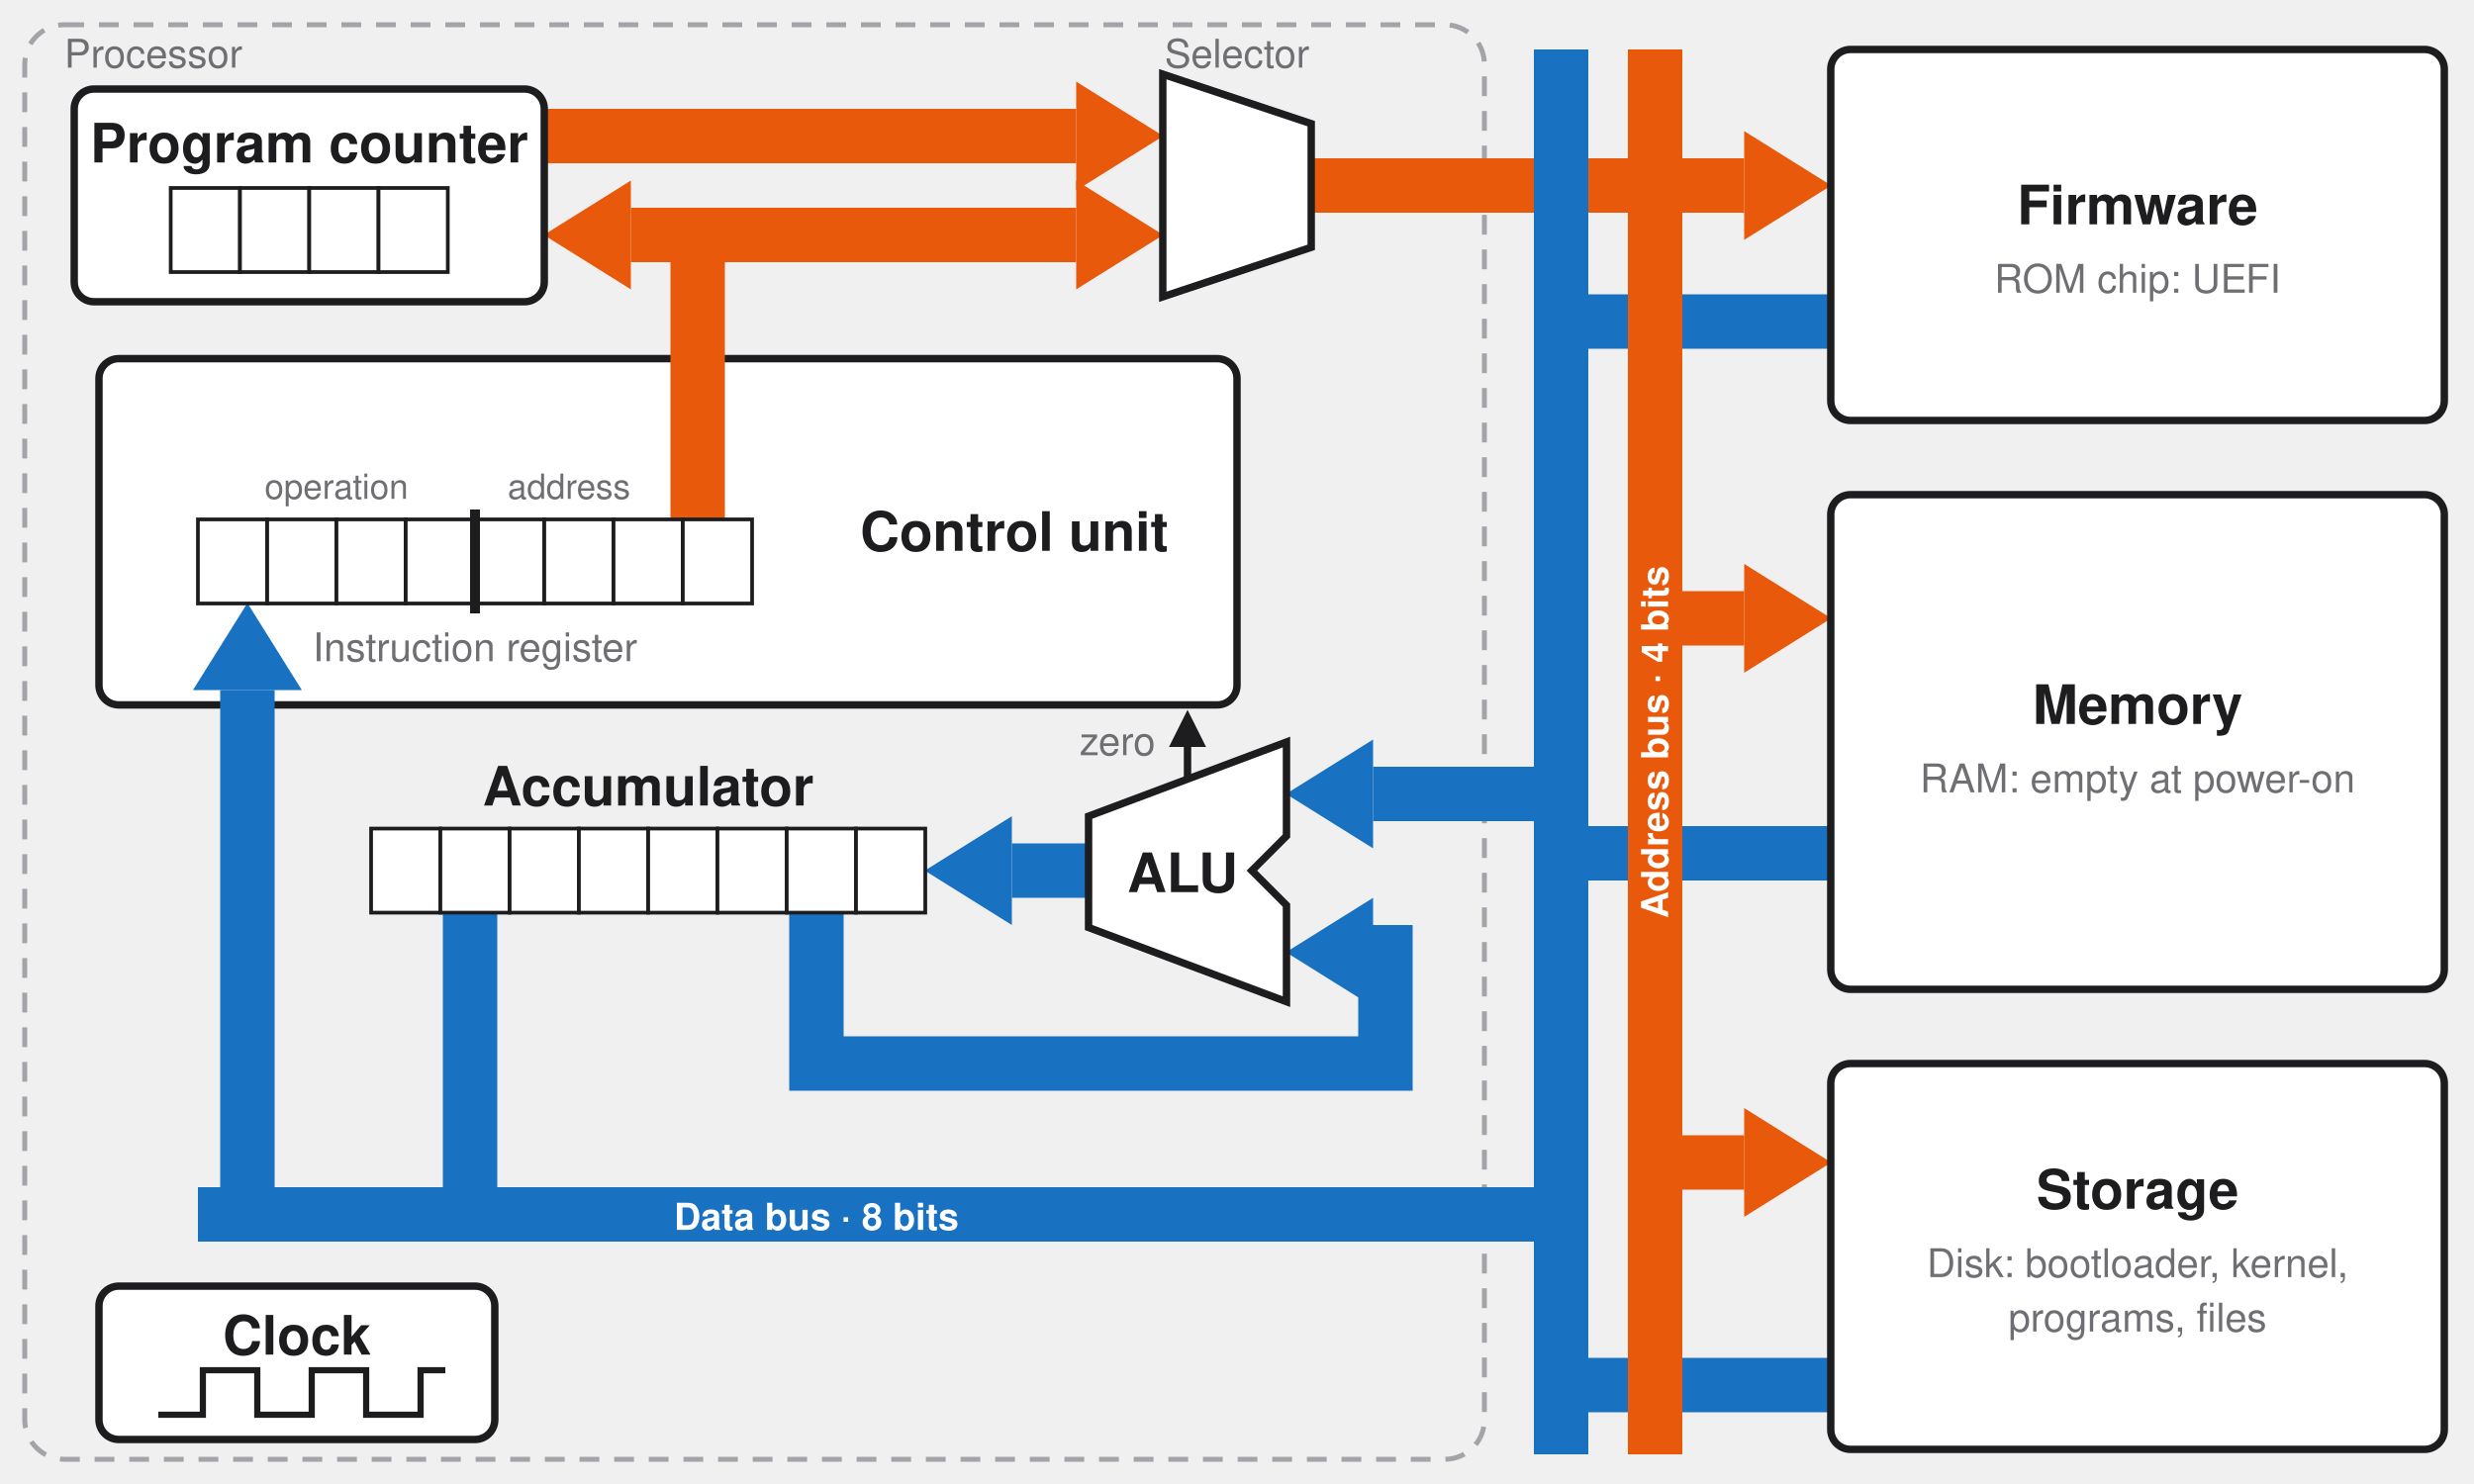
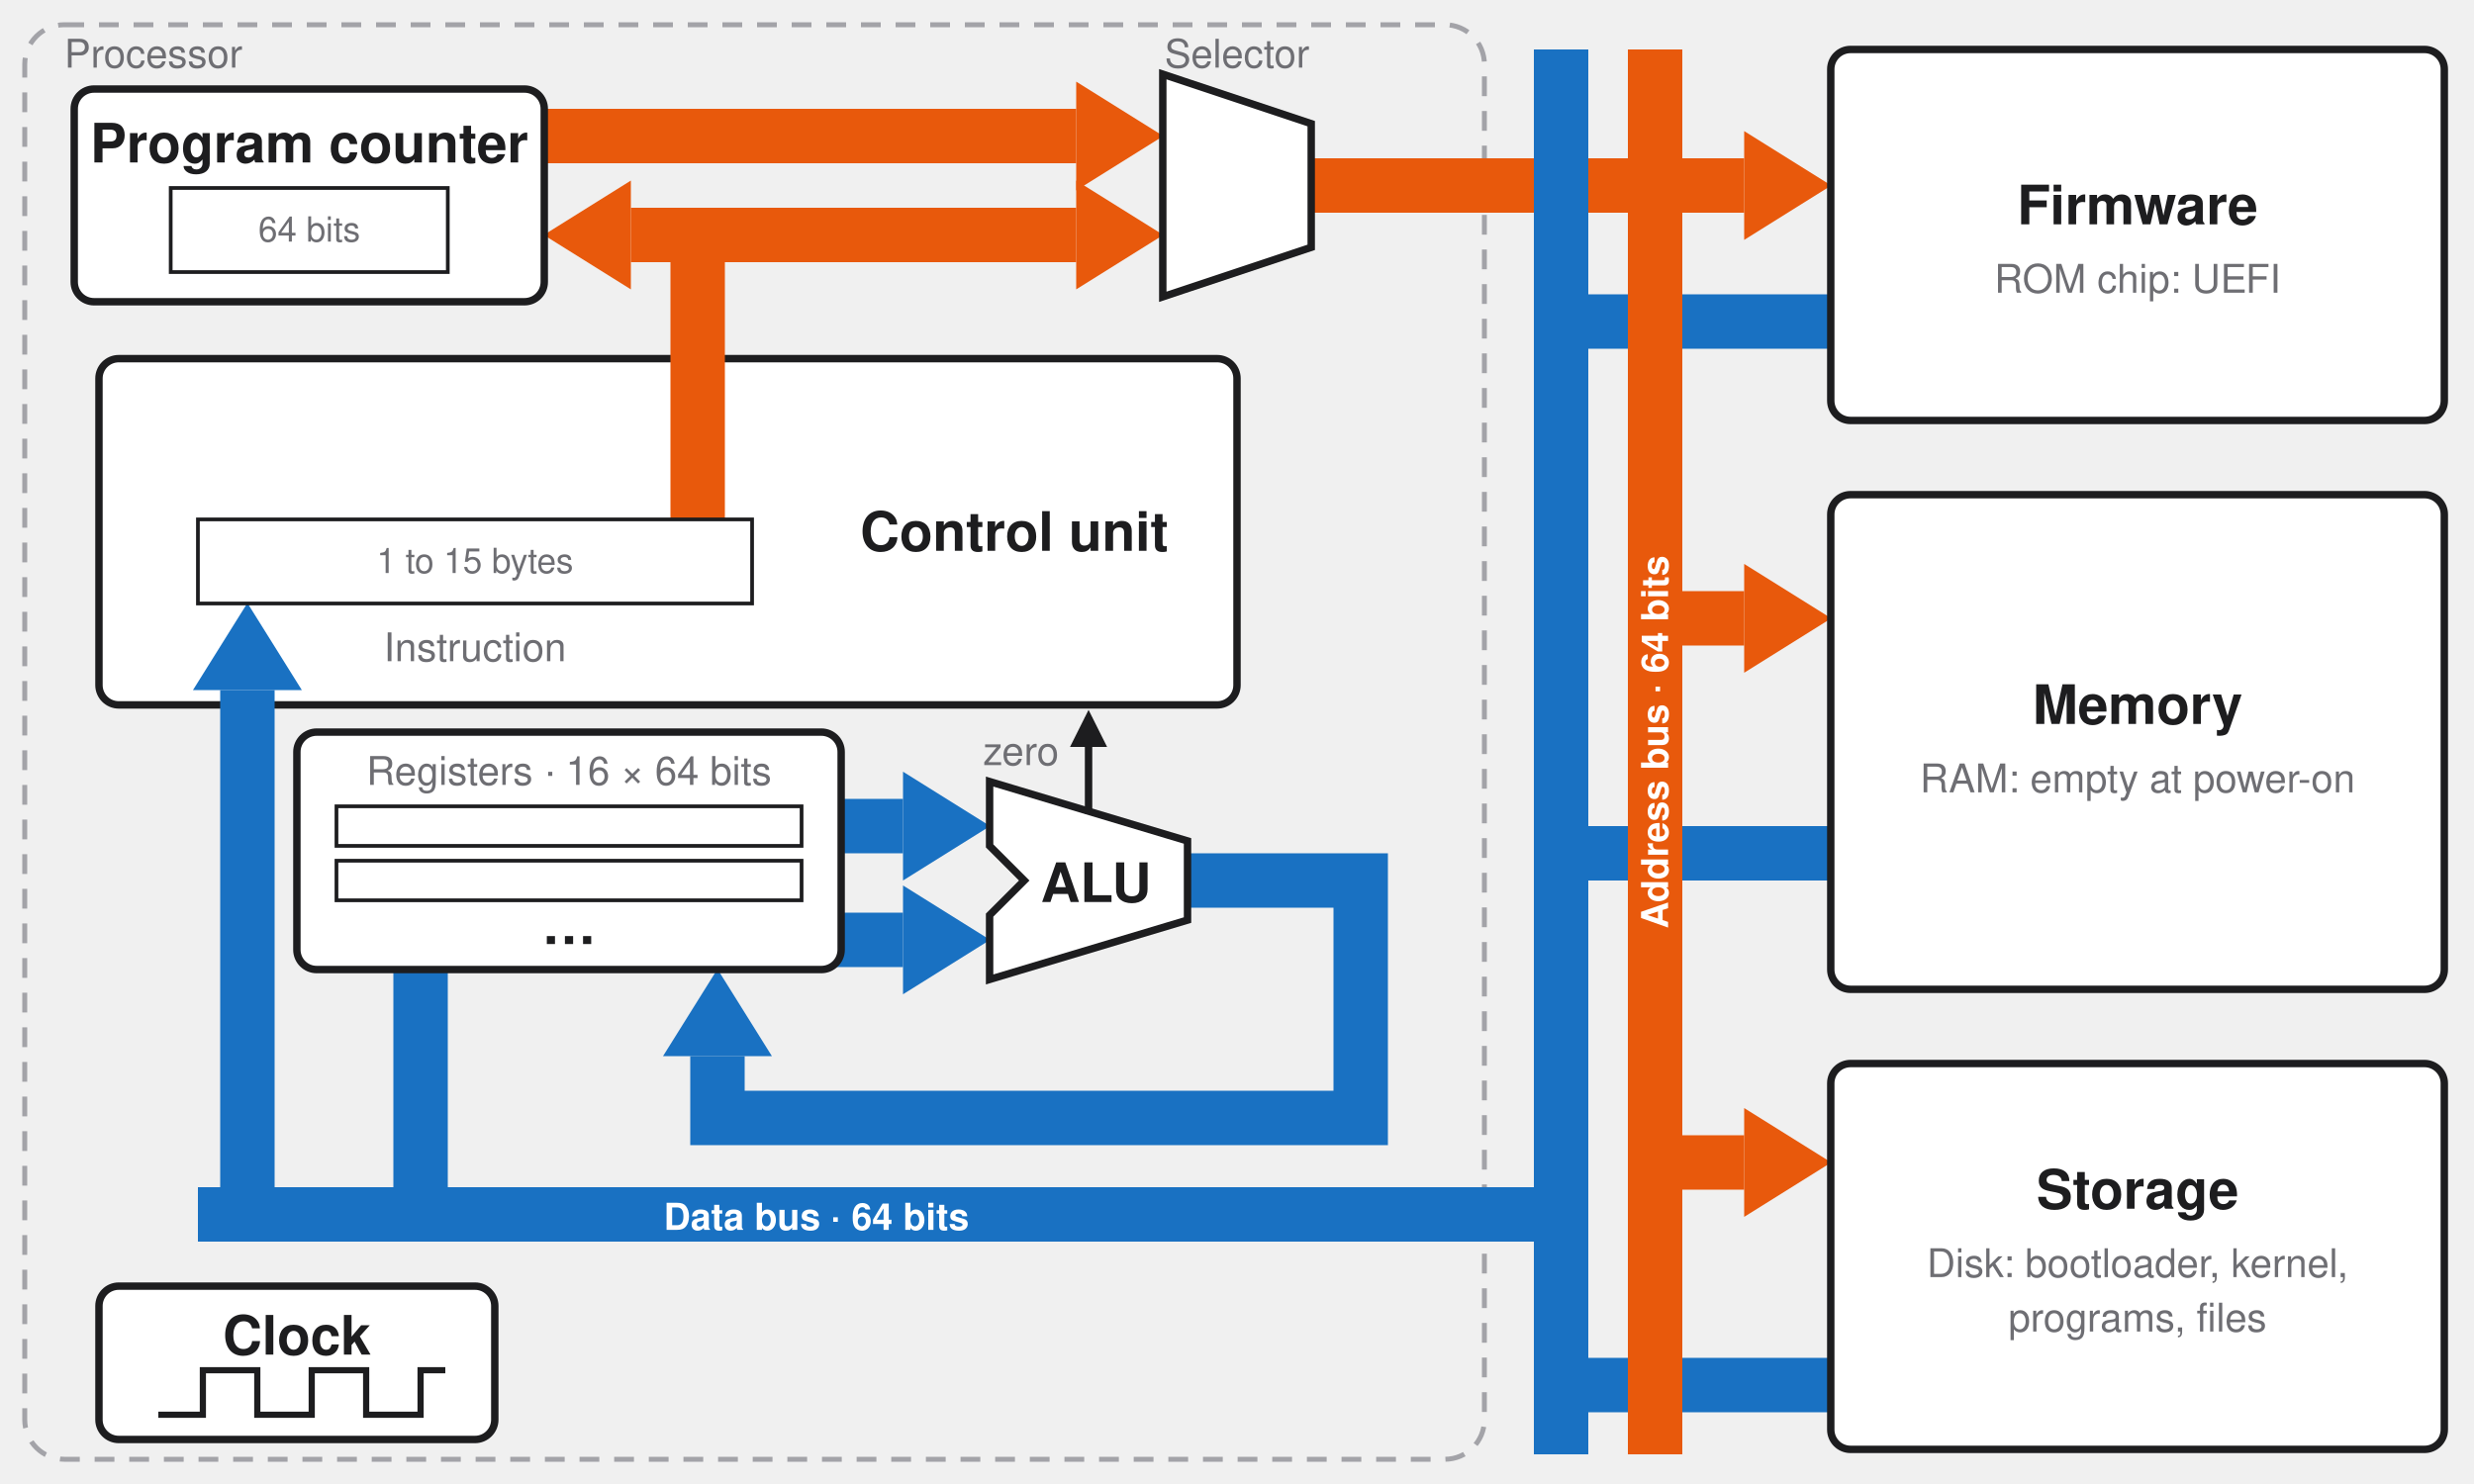
- <svg xmlns="http://www.w3.org/2000/svg" viewBox="0 0 1000 600" role="img" aria-label="The machine at boot: the same processor connected to a firmware chip, memory and storage by the data bus and the address bus">
+ <svg xmlns="http://www.w3.org/2000/svg" viewBox="0 0 1000 600" role="img" aria-label="The machine at boot: a 64-bit processor with sixteen registers, connected to a firmware chip, memory and storage by a 64-bit data bus and a 64-bit address bus">
  <defs>
    <marker id="data-arrow" viewBox="0 0 8 10" refX="0" refY="5" markerWidth="1.6" markerHeight="2" orient="auto">
      <path d="M0 0 L8 5 L0 10 z" fill="#1971c2" />
    </marker>
    <marker id="address-arrow" viewBox="0 0 8 10" refX="0" refY="5" markerWidth="1.6" markerHeight="2" orient="auto">
      <path d="M0 0 L8 5 L0 10 z" fill="#e8590c" />
    </marker>
    <marker id="wire-arrow" viewBox="0 0 10 10" refX="8" refY="5" markerWidth="5" markerHeight="5" orient="auto">
      <path d="M0 0 L10 5 L0 10 z" fill="#1d1d1f" />
    </marker>
  </defs>
  <style>
    .frame { fill: none; stroke: #a3a3a8; stroke-width: 2; stroke-dasharray: 8 6; }
    .box { fill: #ffffff; stroke: #1d1d1f; stroke-width: 3; }
    .label { font-family: Helvetica, Arial, sans-serif; font-size: 22px; font-weight: bold; fill: #1d1d1f; text-anchor: middle; dominant-baseline: middle; }
    .small { font-family: Helvetica, Arial, sans-serif; font-size: 16px; fill: #6e6e73; text-anchor: middle; dominant-baseline: middle; }
    .tiny { font-family: Helvetica, Arial, sans-serif; font-size: 14px; fill: #6e6e73; text-anchor: middle; dominant-baseline: middle; }
    .data-path { fill: none; stroke: #1971c2; stroke-width: 22; stroke-linejoin: miter; }
    .address-path { fill: none; stroke: #e8590c; stroke-width: 22; stroke-linejoin: miter; }
    .data-bus { fill: #1971c2; }
    .address-bus { fill: #e8590c; }
    .wire { fill: none; stroke: #1d1d1f; stroke-width: 3; }
    .bus-label { font-family: Helvetica, Arial, sans-serif; font-size: 15px; font-weight: bold; fill: #ffffff; text-anchor: middle; dominant-baseline: middle; }
    .cell { fill: #ffffff; stroke: #a3a3a8; stroke-width: 1.5; }
    .bit { fill: #ffffff; stroke: #1d1d1f; stroke-width: 1.5; }
    .cell-address { font-family: Menlo, Consolas, monospace; font-size: 16px; fill: #6e6e73; text-anchor: end; dominant-baseline: middle; }
    .value { font-family: Menlo, Consolas, monospace; font-size: 17px; fill: #1d1d1f; text-anchor: middle; dominant-baseline: middle; }
  </style>
  <rect class="frame" x="10" y="10" width="590" height="580" rx="16" />
  <text class="small" x="62" y="22">Processor</text>
  <g id="control-unit">
    <rect class="box" x="40" y="145" width="460" height="140" rx="8" />
    <text class="label" x="410" y="215">Control unit</text>
  </g>
  <g id="paths">
    <path id="path-pc-selector" class="address-path" d="M216 55 H435" marker-end="url(#address-arrow)" />
    <path id="path-ir-selector" class="address-path" d="M282 214 V95 H435" marker-end="url(#address-arrow)" />
    <path id="path-ir-pc" class="address-path" d="M293 95 H255" marker-end="url(#address-arrow)" />
    <path id="path-bus-ir" class="data-path" d="M100 484 V279" marker-end="url(#data-arrow)" />
-     <path id="path-acc-bus" class="data-path" d="M190 365 V484" />
-     <path id="path-alu-acc" class="data-path" d="M444 352 H409" marker-end="url(#data-arrow)" />
-     <path id="path-bus-alu" class="data-path" d="M631 321 H555" marker-end="url(#data-arrow)" />
-     <path id="path-acc-alu" class="data-path" d="M330 365 V430 H560 V385 H555" marker-end="url(#data-arrow)" />
+     <path id="path-registers-bus" class="data-path" d="M170 390 V484" />
+     <path id="path-registers-alu-a" class="data-path" d="M336 334 H365" marker-end="url(#data-arrow)" />
+     <path id="path-registers-alu-b" class="data-path" d="M336 380 H365" marker-end="url(#data-arrow)" />
+     <path id="path-alu-registers" class="data-path" d="M476 356 H550 V452 H290 V427" marker-end="url(#data-arrow)" />
  </g>
  <path id="path-selector-address-bus" class="address-path" d="M526 75 H669" />
  <path id="path-data-bus-firmware" class="data-path" d="M631 130 H742" />
  <path id="path-data-bus-memory" class="data-path" d="M631 345 H742" />
  <path id="path-data-bus-storage" class="data-path" d="M631 560 H742" />
  <g id="data-bus">
    <rect class="data-bus" x="620" y="20" width="22" height="568" />
    <rect class="data-bus" x="80" y="480" width="562" height="22" />
-     <text class="bus-label" x="330" y="492">Data bus · 8 bits</text>
+     <text class="bus-label" x="330" y="492">Data bus · 64 bits</text>
  </g>
  <g id="address-bus">
    <rect class="address-bus" x="658" y="20" width="22" height="568" />
  </g>
  <path id="path-address-bus-firmware" class="address-path" d="M669 75 H705" marker-end="url(#address-arrow)" />
  <path id="path-address-bus-memory" class="address-path" d="M669 250 H705" marker-end="url(#address-arrow)" />
  <path id="path-address-bus-storage" class="address-path" d="M669 470 H705" marker-end="url(#address-arrow)" />
-   <text class="bus-label" x="669" y="300" transform="rotate(-90 669 300)">Address bus · 4 bits</text>
+   <text class="bus-label" x="669" y="300" transform="rotate(-90 669 300)">Address bus · 64 bits</text>
  <g id="selector">
    <polygon class="box" points="470,30 530,50 530,100 470,120" />
    <text class="small" x="500" y="22">Selector</text>
  </g>
  <g id="program-counter">
    <rect class="box" x="30" y="36" width="190" height="86" rx="8" />
    <text class="label" x="125" y="58">Program counter</text>
-     <rect class="bit" x="69" y="76" width="28" height="34" />
-     <rect class="bit" x="97" y="76" width="28" height="34" />
-     <rect class="bit" x="125" y="76" width="28" height="34" />
-     <rect class="bit" x="153" y="76" width="28" height="34" />
+     <rect class="bit" x="69" y="76" width="112" height="34" />
+     <text class="tiny" x="125" y="93">64 bits</text>
  </g>
  <g id="instruction-register">
-     <rect class="bit" x="80" y="210" width="28" height="34" />
-     <rect class="bit" x="108" y="210" width="28" height="34" />
-     <rect class="bit" x="136" y="210" width="28" height="34" />
-     <rect class="bit" x="164" y="210" width="28" height="34" />
-     <rect class="bit" x="192" y="210" width="28" height="34" />
-     <rect class="bit" x="220" y="210" width="28" height="34" />
-     <rect class="bit" x="248" y="210" width="28" height="34" />
-     <rect class="bit" x="276" y="210" width="28" height="34" />
-     <line x1="192" y1="206" x2="192" y2="248" stroke="#1d1d1f" stroke-width="4" />
+     <rect class="bit" x="80" y="210" width="224" height="34" />
+     <text class="tiny" x="192" y="227">1 to 15 bytes</text>
  </g>
-   <text class="tiny" x="136" y="197">operation</text>
-   <text class="tiny" x="230" y="197">address</text>
-   <text class="small" x="192" y="262">Instruction register</text>
-   <g id="accumulator">
-     <rect class="bit" x="150" y="335" width="28" height="34" />
-     <rect class="bit" x="178" y="335" width="28" height="34" />
-     <rect class="bit" x="206" y="335" width="28" height="34" />
-     <rect class="bit" x="234" y="335" width="28" height="34" />
-     <rect class="bit" x="262" y="335" width="28" height="34" />
-     <rect class="bit" x="290" y="335" width="28" height="34" />
-     <rect class="bit" x="318" y="335" width="28" height="34" />
-     <rect class="bit" x="346" y="335" width="28" height="34" />
+   <text class="small" x="192" y="262">Instruction</text>
+   <g id="registers">
+     <rect class="box" x="120" y="296" width="220" height="96" rx="8" />
+     <text class="small" x="230" y="312">Registers · 16 × 64 bits</text>
+     <rect class="bit" x="136" y="326" width="188" height="16" />
+     <rect class="bit" x="136" y="348" width="188" height="16" />
+     <text class="label" x="230" y="374">…</text>
  </g>
-   <text class="label" x="262" y="318">Accumulator</text>
  <g id="alu">
-     <polygon class="box" points="520,300 520,338 506,352 520,366 520,405 440,375 440,330" />
-     <text class="label" x="478" y="353">ALU</text>
+     <polygon class="box" points="400,316 400,342 414,356 400,370 400,396 480,372 480,340" />
+     <text class="label" x="443" y="357">ALU</text>
  </g>
-   <path id="wire-zero" class="wire" d="M480 314 V290" marker-end="url(#wire-arrow)" />
-   <text class="small" x="467" y="300" style="text-anchor: end">zero</text>
+   <path id="wire-zero" class="wire" d="M440 329 V290" marker-end="url(#wire-arrow)" />
+   <text class="small" x="428" y="304" style="text-anchor: end">zero</text>
  <g id="clock">
    <rect class="box" x="40" y="520" width="160" height="62" rx="8" />
    <text class="label" x="120" y="540">Clock</text>
    <path d="M64 572 H82 V554 H104 V572 H126 V554 H148 V572 H170 V554 H180" fill="none" stroke="#1d1d1f" stroke-width="2.5" />
  </g>
  <g id="firmware">
    <rect class="box" x="740" y="20" width="248" height="150" rx="8" />
    <text class="label" x="864" y="83">Firmware</text>
    <text class="small" x="864" y="113">ROM chip: UEFI</text>
  </g>
  <g id="memory">
    <rect class="box" x="740" y="200" width="248" height="200" rx="8" />
    <text class="label" x="864" y="285">Memory</text>
    <text class="small" x="864" y="315">RAM: empty at power-on</text>
  </g>
  <g id="storage">
    <rect class="box" x="740" y="430" width="248" height="156" rx="8" />
    <text class="label" x="864" y="481">Storage</text>
    <text class="small" x="864" y="511">Disk: bootloader, kernel,</text>
    <text class="small" x="864" y="533">programs, files</text>
  </g>
</svg>
